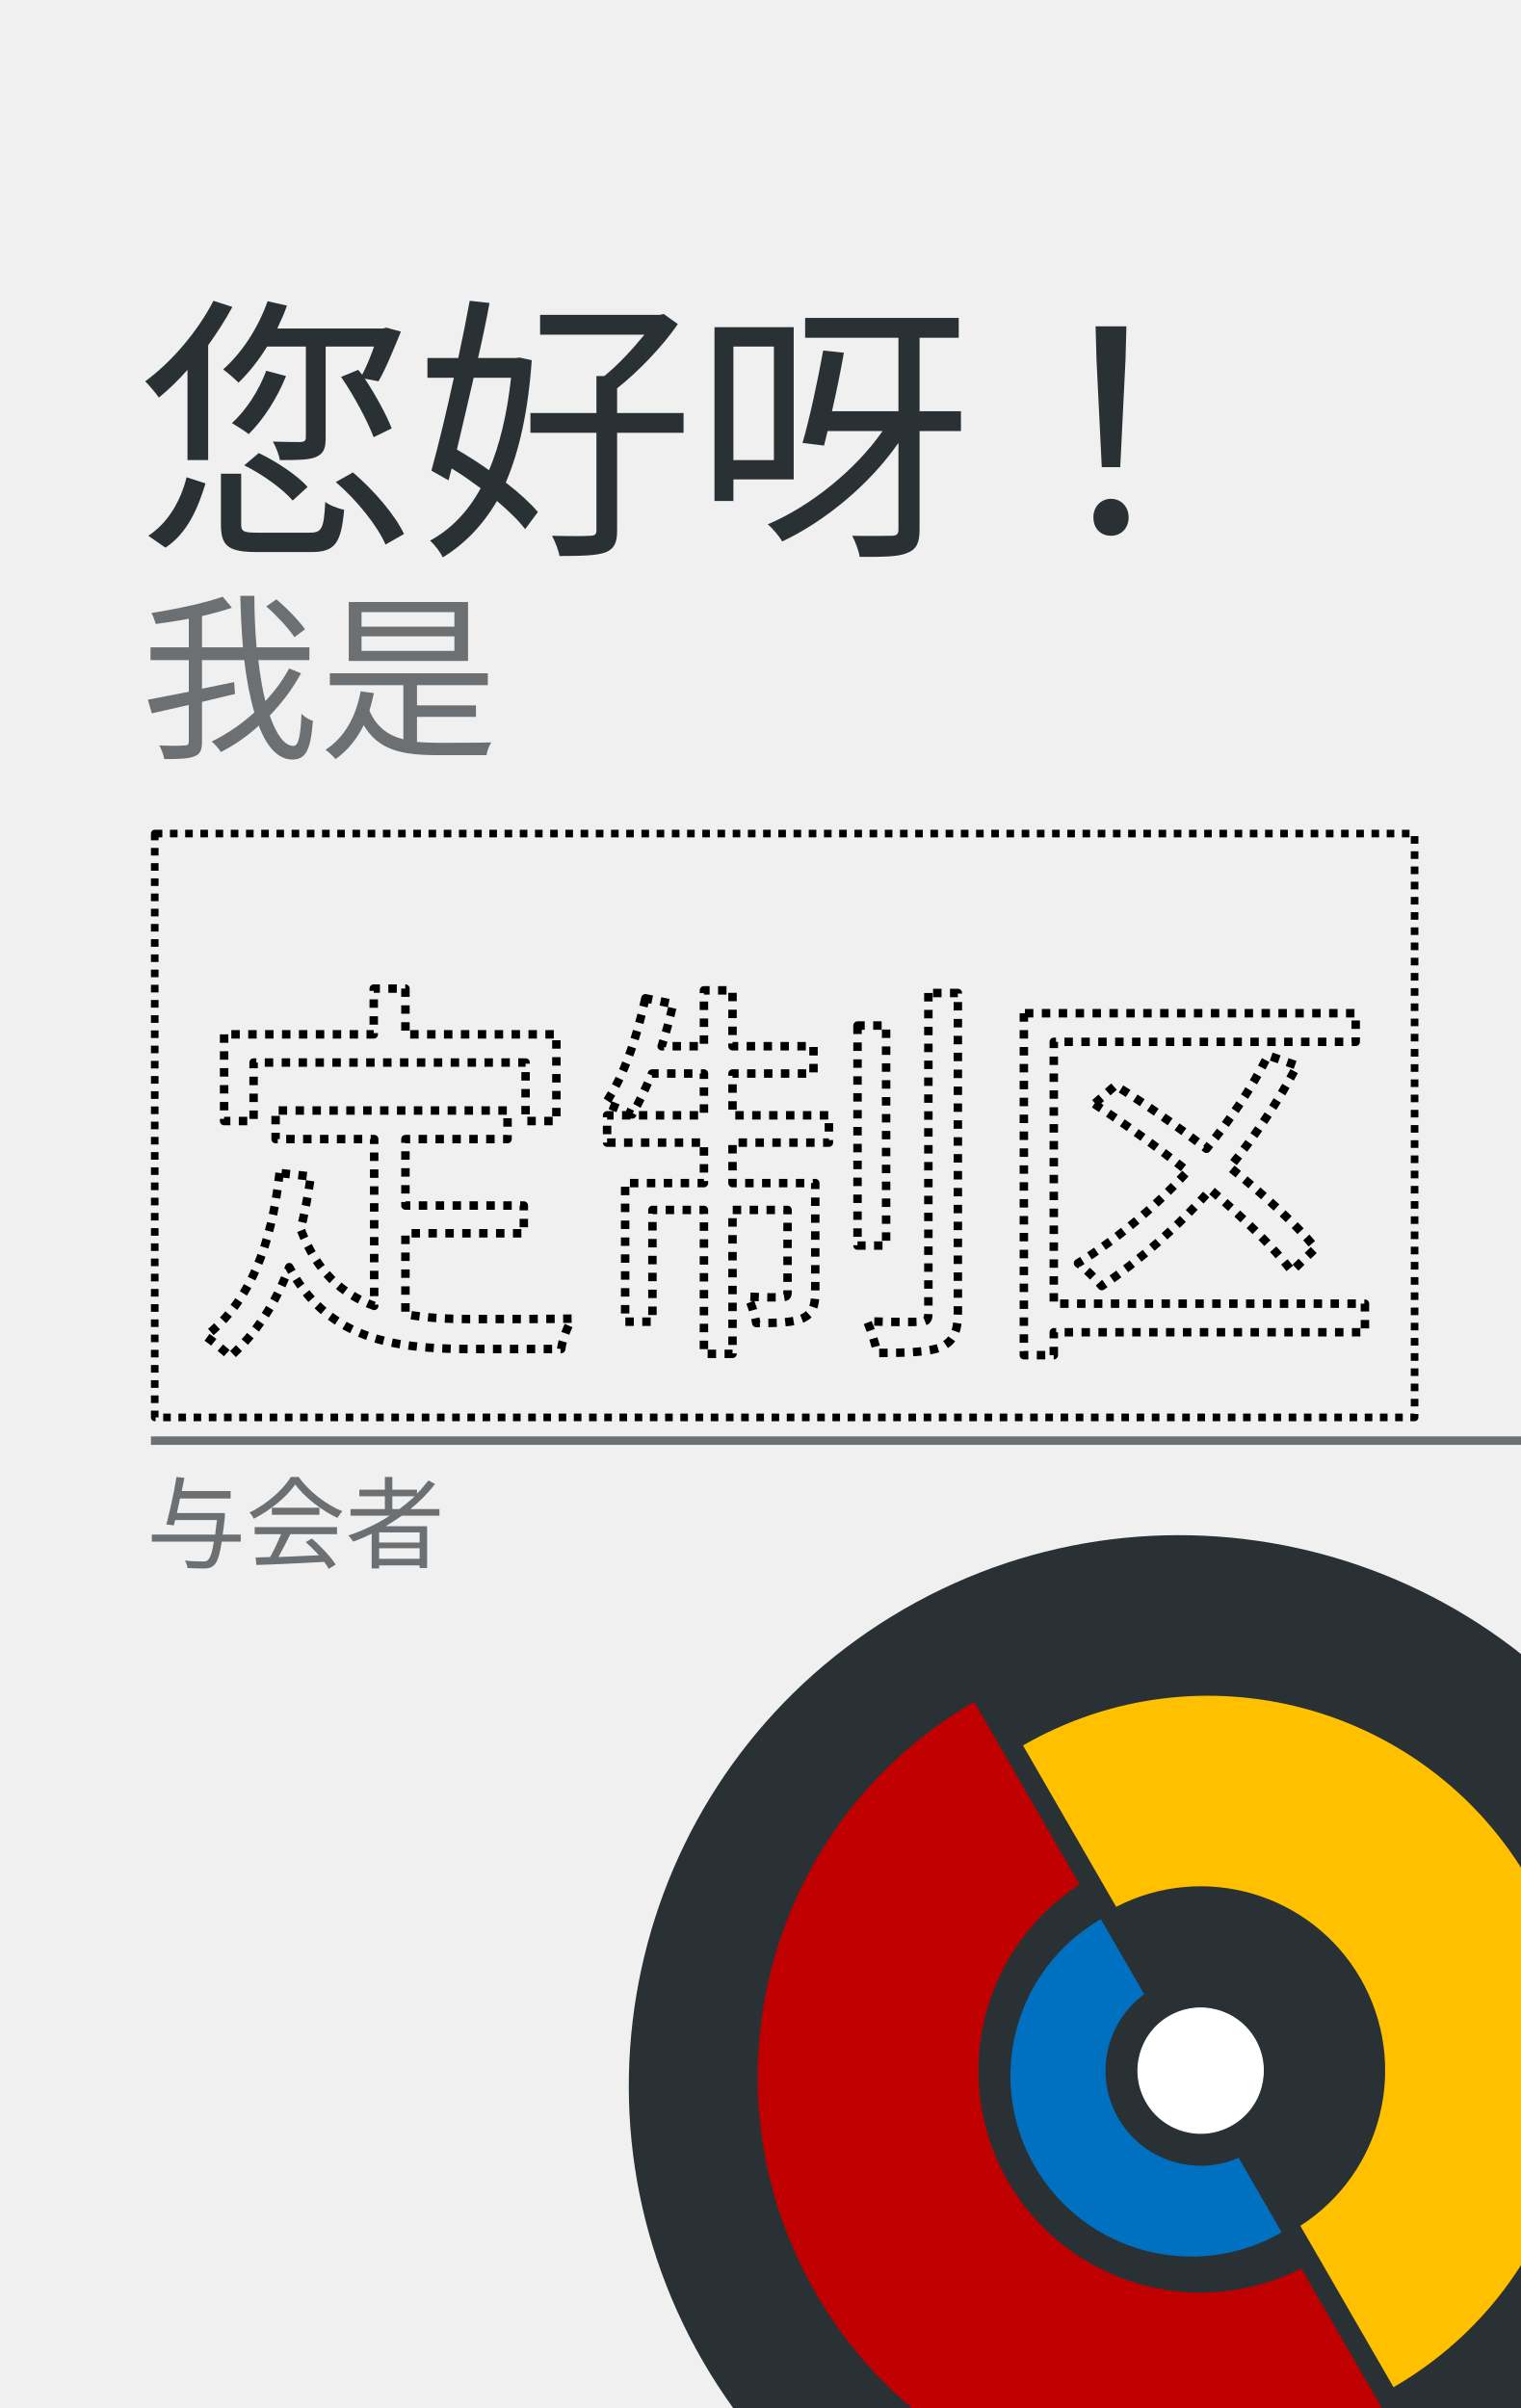
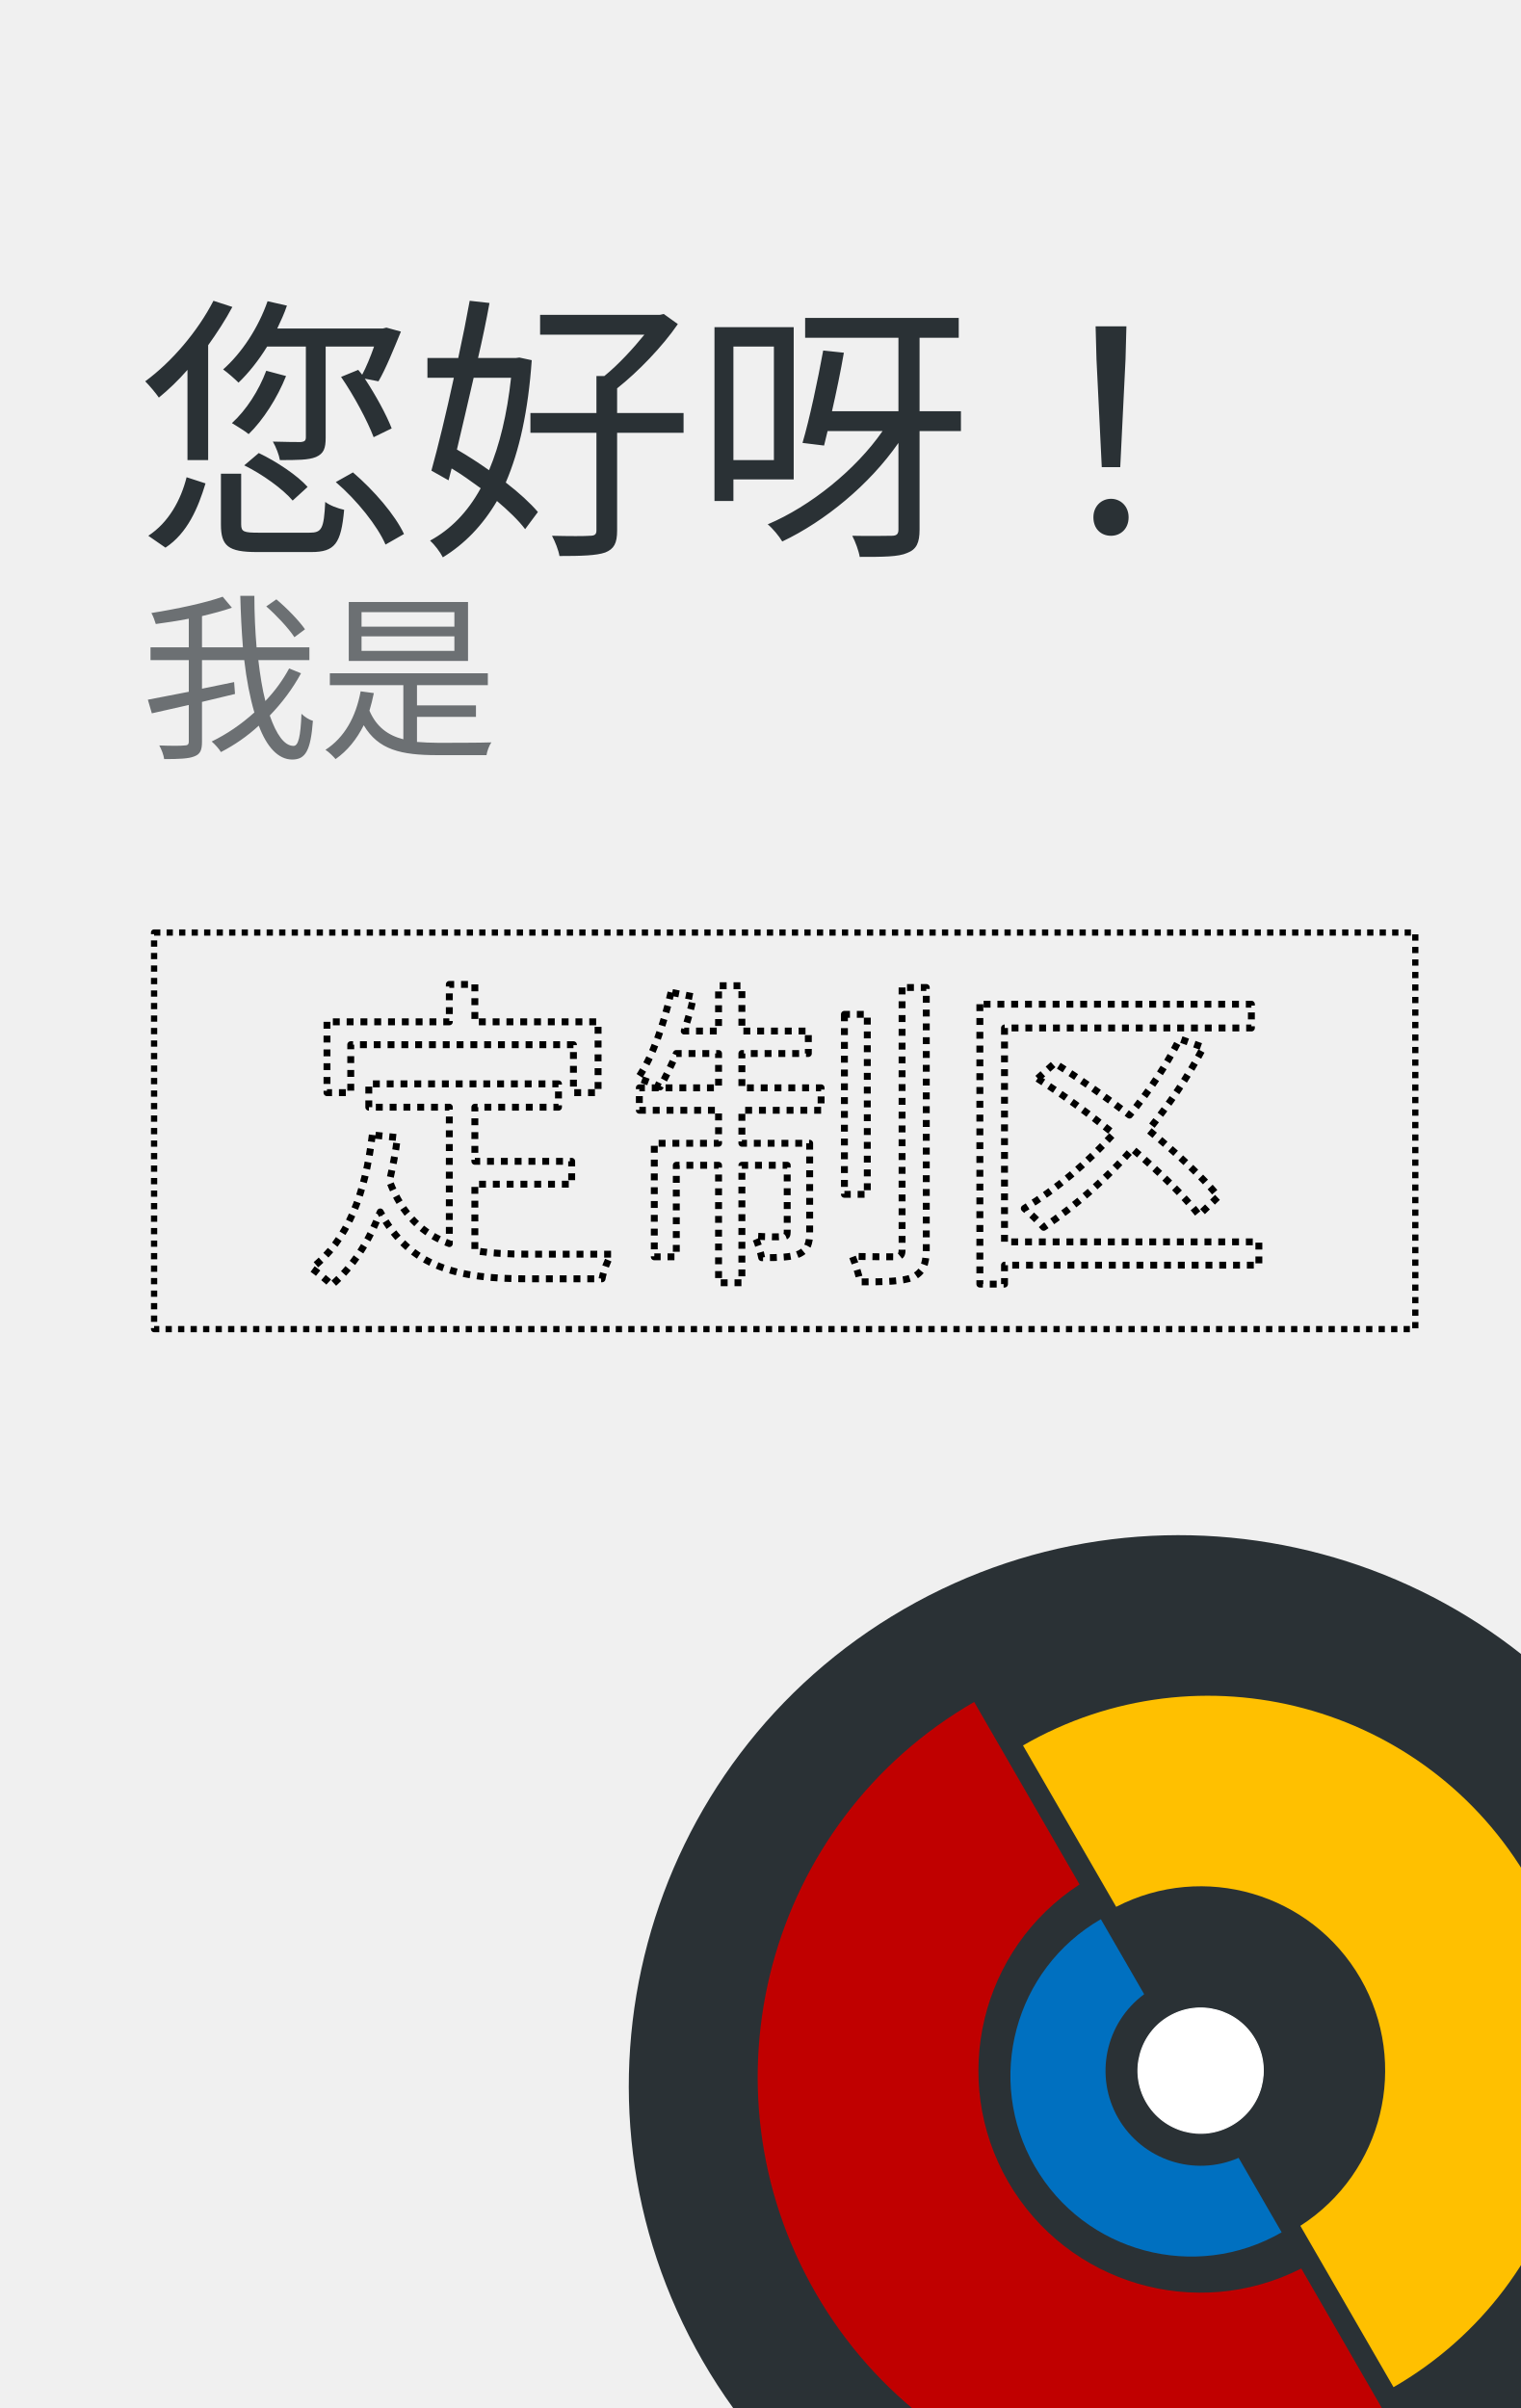
<svg xmlns="http://www.w3.org/2000/svg" width="54mm" height="85.5mm" viewBox="0 0 54 85.5" version="1.1" id="svg1">
  <defs id="defs1">
    <clipPath clipPathUnits="userSpaceOnUse" id="clipPath77-0">
      <g id="g78-2" transform="matrix(0.808155,-0.236983,1.306061,1.517481,0,0)">
        <rect style="opacity:1;fill:#ca463a;fill-opacity:1;stroke:none;stroke-width:4;stroke-linecap:round;stroke-linejoin:round;stroke-dasharray:none;stroke-opacity:1" id="rect78-3" width="1600" height="900" x="2.5195311e-07" y="0" />
      </g>
    </clipPath>
    <clipPath clipPathUnits="userSpaceOnUse" id="clipPath76-7">
      <g id="g77-5" transform="matrix(0.808155,-0.236983,1.306061,1.517481,0,0)">
        <rect style="opacity:1;fill:#ca463a;fill-opacity:1;stroke:none;stroke-width:4;stroke-linecap:round;stroke-linejoin:round;stroke-dasharray:none;stroke-opacity:1" id="rect77-9" width="1600" height="900" x="2.5195311e-07" y="0" />
      </g>
    </clipPath>
    <clipPath clipPathUnits="userSpaceOnUse" id="clipPath75-2">
      <g id="g76-2" transform="matrix(0.808155,-0.236983,1.306061,1.517481,0,0)">
        <rect style="opacity:1;fill:#ca463a;fill-opacity:1;stroke:none;stroke-width:4;stroke-linecap:round;stroke-linejoin:round;stroke-dasharray:none;stroke-opacity:1" id="rect76-8" width="1600" height="900" x="2.5195311e-07" y="0" />
      </g>
    </clipPath>
    <clipPath clipPathUnits="userSpaceOnUse" id="clipPath74-9">
      <g id="g75-7" transform="matrix(0.808155,-0.236983,1.306061,1.517481,0,0)">
        <rect style="opacity:1;fill:#ca463a;fill-opacity:1;stroke:none;stroke-width:4;stroke-linecap:round;stroke-linejoin:round;stroke-dasharray:none;stroke-opacity:1" id="rect75-3" width="1600" height="900" x="2.5195311e-07" y="0" />
      </g>
    </clipPath>
    <clipPath clipPathUnits="userSpaceOnUse" id="clipPath73-6">
      <g id="g74-1" transform="matrix(0.808155,-0.236983,1.306061,1.517481,0,0)">
        <rect style="opacity:1;fill:#ca463a;fill-opacity:1;stroke:none;stroke-width:4;stroke-linecap:round;stroke-linejoin:round;stroke-dasharray:none;stroke-opacity:1" id="rect74-2" width="1600" height="900" x="2.5195311e-07" y="0" />
      </g>
    </clipPath>
    <clipPath clipPathUnits="userSpaceOnUse" id="clipPath72-9">
      <g id="g73-3" transform="matrix(0.808155,-0.236983,1.306061,1.517481,0,0)">
        <rect style="opacity:1;fill:#ca463a;fill-opacity:1;stroke:none;stroke-width:4;stroke-linecap:round;stroke-linejoin:round;stroke-dasharray:none;stroke-opacity:1" id="rect73-1" width="1600" height="900" x="2.5195311e-07" y="0" />
      </g>
    </clipPath>
    <clipPath clipPathUnits="userSpaceOnUse" id="clipPath71-9">
      <g id="g72-4" transform="matrix(0.808155,-0.236983,1.306061,1.517481,0,0)">
        <rect style="opacity:1;fill:#ca463a;fill-opacity:1;stroke:none;stroke-width:4;stroke-linecap:round;stroke-linejoin:round;stroke-dasharray:none;stroke-opacity:1" id="rect72-7" width="1600" height="900" x="2.5195311e-07" y="0" />
      </g>
    </clipPath>
    <clipPath clipPathUnits="userSpaceOnUse" id="clipPath70-8">
      <g id="g71-4" transform="matrix(0.808155,-0.236983,1.306061,1.517481,0,0)">
        <rect style="opacity:1;fill:#ca463a;fill-opacity:1;stroke:none;stroke-width:4;stroke-linecap:round;stroke-linejoin:round;stroke-dasharray:none;stroke-opacity:1" id="rect71-5" width="1600" height="900" x="2.5195311e-07" y="0" />
      </g>
    </clipPath>
    <clipPath clipPathUnits="userSpaceOnUse" id="clipPath69-0">
      <g id="g70-3" transform="matrix(0.808155,-0.236983,1.306061,1.517481,0,0)">
        <rect style="opacity:1;fill:#ca463a;fill-opacity:1;stroke:none;stroke-width:4;stroke-linecap:round;stroke-linejoin:round;stroke-dasharray:none;stroke-opacity:1" id="rect70-6" width="1600" height="900" x="2.5195311e-07" y="0" />
      </g>
    </clipPath>
    <clipPath clipPathUnits="userSpaceOnUse" id="clipPath68-1">
      <g id="g69-0" transform="matrix(0.808155,-0.236983,1.306061,1.517481,0,0)">
        <rect style="opacity:1;fill:#ca463a;fill-opacity:1;stroke:none;stroke-width:4;stroke-linecap:round;stroke-linejoin:round;stroke-dasharray:none;stroke-opacity:1" id="rect69-6" width="1600" height="900" x="2.5195311e-07" y="0" />
      </g>
    </clipPath>
    <clipPath clipPathUnits="userSpaceOnUse" id="clipPath67-3">
      <g id="g68-2" transform="matrix(0.808155,-0.236983,1.306061,1.517481,0,0)">
        <rect style="opacity:1;fill:#ca463a;fill-opacity:1;stroke:none;stroke-width:4;stroke-linecap:round;stroke-linejoin:round;stroke-dasharray:none;stroke-opacity:1" id="rect68-0" width="1600" height="900" x="2.5195311e-07" y="0" />
      </g>
    </clipPath>
    <clipPath clipPathUnits="userSpaceOnUse" id="clipPath66-6">
      <g id="g67-1" transform="matrix(0.808155,-0.236983,1.306061,1.517481,0,0)">
        <rect style="opacity:1;fill:#ca463a;fill-opacity:1;stroke:none;stroke-width:4;stroke-linecap:round;stroke-linejoin:round;stroke-dasharray:none;stroke-opacity:1" id="rect67-5" width="1600" height="900" x="2.5195311e-07" y="0" />
      </g>
    </clipPath>
    <clipPath clipPathUnits="userSpaceOnUse" id="clipPath65-5">
      <g id="g66-4" transform="matrix(0.808155,-0.236983,1.306061,1.517481,0,0)">
        <rect style="opacity:1;fill:#ca463a;fill-opacity:1;stroke:none;stroke-width:4;stroke-linecap:round;stroke-linejoin:round;stroke-dasharray:none;stroke-opacity:1" id="rect66-7" width="1600" height="900" x="2.5195311e-07" y="0" />
      </g>
    </clipPath>
    <clipPath clipPathUnits="userSpaceOnUse" id="clipPath64-6">
      <g id="g65-5" transform="matrix(0.808155,-0.236983,1.306061,1.517481,0,0)">
        <rect style="opacity:1;fill:#ca463a;fill-opacity:1;stroke:none;stroke-width:4;stroke-linecap:round;stroke-linejoin:round;stroke-dasharray:none;stroke-opacity:1" id="rect65-6" width="1600" height="900" x="2.5195311e-07" y="0" />
      </g>
    </clipPath>
    <clipPath clipPathUnits="userSpaceOnUse" id="clipPath63-9">
      <g id="g64-3" transform="matrix(0.808155,-0.236983,1.306061,1.517481,0,0)">
        <rect style="opacity:1;fill:#ca463a;fill-opacity:1;stroke:none;stroke-width:4;stroke-linecap:round;stroke-linejoin:round;stroke-dasharray:none;stroke-opacity:1" id="rect64-7" width="1600" height="900" x="2.5195311e-07" y="0" />
      </g>
    </clipPath>
    <clipPath clipPathUnits="userSpaceOnUse" id="clipPath62-4">
      <g id="g63-5" transform="matrix(0.808155,-0.236983,1.306061,1.517481,0,0)">
        <rect style="opacity:1;fill:#ca463a;fill-opacity:1;stroke:none;stroke-width:4;stroke-linecap:round;stroke-linejoin:round;stroke-dasharray:none;stroke-opacity:1" id="rect63-2" width="1600" height="900" x="2.5195311e-07" y="0" />
      </g>
    </clipPath>
    <clipPath clipPathUnits="userSpaceOnUse" id="clipPath61-5">
      <g id="g62-4" transform="matrix(0.808155,-0.236983,1.306061,1.517481,0,0)">
        <rect style="opacity:1;fill:#ca463a;fill-opacity:1;stroke:none;stroke-width:4;stroke-linecap:round;stroke-linejoin:round;stroke-dasharray:none;stroke-opacity:1" id="rect62-7" width="1600" height="900" x="2.5195311e-07" y="0" />
      </g>
    </clipPath>
    <clipPath clipPathUnits="userSpaceOnUse" id="clipPath60-4">
      <g id="g61-4" transform="matrix(0.808155,-0.236983,1.306061,1.517481,0,0)">
        <rect style="opacity:1;fill:#ca463a;fill-opacity:1;stroke:none;stroke-width:4;stroke-linecap:round;stroke-linejoin:round;stroke-dasharray:none;stroke-opacity:1" id="rect61-3" width="1600" height="900" x="2.5195311e-07" y="0" />
      </g>
    </clipPath>
    <clipPath clipPathUnits="userSpaceOnUse" id="clipPath59-0">
      <g id="g60-7" transform="matrix(0.808155,-0.236983,1.306061,1.517481,0,0)">
        <rect style="opacity:1;fill:#ca463a;fill-opacity:1;stroke:none;stroke-width:4;stroke-linecap:round;stroke-linejoin:round;stroke-dasharray:none;stroke-opacity:1" id="rect60-8" width="1600" height="900" x="2.5195311e-07" y="0" />
      </g>
    </clipPath>
    <filter style="color-interpolation-filters:sRGB" id="filter96" x="0" y="0" width="1.023" height="1.023">
      <feFlood result="flood" in="SourceGraphic" flood-opacity="0.2" flood-color="rgb(42,49,53)" id="feFlood95" />
      <feGaussianBlur result="blur" in="SourceGraphic" stdDeviation="0" id="feGaussianBlur95" />
      <feOffset result="offset" in="blur" dx="32" dy="32" id="feOffset95" />
      <feComposite result="comp1" operator="in" in="flood" in2="offset" id="feComposite95" />
      <feComposite result="comp2" operator="over" in="SourceGraphic" in2="comp1" id="feComposite96" />
    </filter>
  </defs>
  <g id="layer1">
    <g id="g1" style="opacity:0.15" transform="matrix(1.0625,0,0,1.0625,-32.3077,-5.420296)">
      <rect style="opacity:1;fill:#ca463a;fill-opacity:1;stroke-width:7.772;stroke-linecap:round;paint-order:stroke fill markers;stop-color:#000000" id="rect844-8-5-5" width="141.103" height="224.15" x="1598.908" y="836.524" transform="matrix(0.06823896,0.01065679,-0.0587317,0.03634158,-29.27495,23.41256)" rx="16.593" clip-path="url(#clipPath77-0)" />
      <rect style="opacity:1;fill:#ca463a;fill-opacity:1;stroke-width:7.772;stroke-linecap:round;paint-order:stroke fill markers;stop-color:#000000" id="rect844-3-58-04-3" width="125.425" height="224.15" x="1699.949" y="1024.208" transform="matrix(0.06823896,0.01065679,-0.0587317,0.03634158,-29.27495,23.41256)" rx="16.593" clip-path="url(#clipPath76-7)" />
      <rect style="opacity:1;fill:#ca463a;fill-opacity:1;stroke-width:10.731;stroke-linecap:round;paint-order:stroke fill markers;stop-color:#000000" id="rect844-8-5-5-3" width="194.819" height="309.48" x="2084.733" y="867.205" transform="matrix(0.06823896,0.01065679,-0.0587317,0.03634158,-29.27495,23.41256)" rx="22.909" clip-path="url(#clipPath75-2)" />
      <rect style="opacity:1;fill:#2a3135;fill-opacity:1;stroke-width:10.731;stroke-linecap:round;paint-order:stroke fill markers;stop-color:#000000" id="rect844-3-58-04-3-8" width="173.172" height="309.48" x="1405.391" y="1090.804" transform="matrix(0.06823896,0.01065679,-0.0587317,0.03634158,-29.27495,23.41256)" rx="22.909" clip-path="url(#clipPath74-9)" />
      <rect style="opacity:1;fill:#2a3135;fill-opacity:1;stroke-width:10.731;stroke-linecap:round;paint-order:stroke fill markers;stop-color:#000000" id="rect844-3-5-43-8-8-3" width="86.586" height="148.292" x="1710.983" y="78.816" transform="matrix(0.06823896,0.01065679,-0.0587317,0.03634158,-29.27495,23.41256)" rx="22.909" clip-path="url(#clipPath73-6)" />
      <rect style="opacity:1;fill:#ca463a;fill-opacity:1;stroke-width:7.772;stroke-linecap:round;paint-order:stroke fill markers;stop-color:#000000" id="rect844-3-58-04-3-9" width="125.425" height="224.15" x="1562.469" y="237.113" transform="matrix(0.06823896,0.01065679,-0.0587317,0.03634158,-29.27495,23.41256)" rx="16.593" clip-path="url(#clipPath72-9)" />
      <rect style="opacity:1;fill:#ca463a;fill-opacity:1;stroke-width:7.772;stroke-linecap:round;paint-order:stroke fill markers;stop-color:#000000" id="rect844-3-58-04-3-44" width="125.425" height="224.15" x="1819.252" y="749.544" transform="matrix(0.06823896,0.01065679,-0.0587317,0.03634158,-29.27495,23.41256)" rx="16.593" clip-path="url(#clipPath71-9)" />
      <rect style="opacity:1;fill:#2a3135;fill-opacity:1;stroke-width:7.772;stroke-linecap:round;paint-order:stroke fill markers;stop-color:#000000" id="rect844-3-58-04-3-6" width="125.425" height="224.15" x="2071.654" y="534.918" transform="matrix(0.06823896,0.01065679,-0.0587317,0.03634158,-29.27495,23.41256)" rx="16.593" clip-path="url(#clipPath70-8)" />
      <rect style="opacity:1;fill:#ca463a;fill-opacity:1;stroke-width:7.772;stroke-linecap:round;paint-order:stroke fill markers;stop-color:#000000" id="rect844-3-58-04-3-5" width="125.425" height="224.15" x="1795.568" y="397.689" transform="matrix(0.06823896,0.01065679,-0.0587317,0.03634158,-29.27495,23.41256)" rx="16.593" clip-path="url(#clipPath69-0)" />
      <rect style="opacity:1;fill:#ca463a;fill-opacity:1;stroke-width:7.772;stroke-linecap:round;paint-order:stroke fill markers;stop-color:#000000" id="rect844-3-58-04-3-4" width="125.425" height="224.15" x="1516.241" y="-191.791" transform="matrix(0.06823896,0.01065679,-0.0587317,0.03634158,-29.27495,23.41256)" rx="16.593" clip-path="url(#clipPath68-1)" />
      <rect style="opacity:1;fill:#2a3135;fill-opacity:1;stroke-width:7.772;stroke-linecap:round;paint-order:stroke fill markers;stop-color:#000000" id="rect844-3-5-43-8-8" width="62.713" height="107.405" x="1620.767" y="587.208" transform="matrix(0.06823896,0.01065679,-0.0587317,0.03634158,-29.27495,23.41256)" rx="16.593" clip-path="url(#clipPath67-3)" />
      <rect style="opacity:1;fill:#ca463a;fill-opacity:1;stroke-width:7.772;stroke-linecap:round;paint-order:stroke fill markers;stop-color:#000000" id="rect844-3-5-43-8-8-9" width="62.713" height="107.405" x="1462.494" y="165.31" transform="matrix(0.06823896,0.01065679,-0.0587317,0.03634158,-29.27495,23.41256)" rx="16.593" clip-path="url(#clipPath66-6)" />
      <rect style="opacity:1;fill:#2a3135;fill-opacity:1;stroke-width:7.772;stroke-linecap:round;paint-order:stroke fill markers;stop-color:#000000" id="rect844-3-5-43-8-8-7" width="62.713" height="107.405" x="1938.791" y="1051.641" transform="matrix(0.06823896,0.01065679,-0.0587317,0.03634158,-29.27495,23.41256)" rx="16.593" clip-path="url(#clipPath65-5)" />
      <rect style="opacity:1;fill:#ca463a;fill-opacity:1;stroke-width:7.772;stroke-linecap:round;paint-order:stroke fill markers;stop-color:#000000" id="rect844-3-6-71-7-8" width="78.391" height="140.094" x="1517.76" y="408.355" transform="matrix(0.06823896,0.01065679,-0.0587317,0.03634158,-29.27495,23.41256)" rx="16.593" clip-path="url(#clipPath64-6)" />
      <rect style="opacity:1;fill:#2a3135;fill-opacity:1;stroke-width:7.772;stroke-linecap:round;paint-order:stroke fill markers;stop-color:#000000" id="rect844-3-6-71-7-8-337" width="78.391" height="140.094" x="1380.437" y="-275.112" transform="matrix(0.06823896,0.01065679,-0.0587317,0.03634158,-29.27495,23.41256)" rx="16.593" clip-path="url(#clipPath63-9)" />
      <rect style="opacity:1;fill:#ca463a;fill-opacity:1;stroke-width:7.772;stroke-linecap:round;paint-order:stroke fill markers;stop-color:#000000" id="rect844-3-6-71-7-8-3" width="78.391" height="140.094" x="1965.22" y="353.135" transform="matrix(0.06823896,0.01065679,-0.0587317,0.03634158,-29.27495,23.41256)" rx="16.593" clip-path="url(#clipPath62-4)" />
      <rect style="opacity:1;fill:#ca463a;fill-opacity:1;stroke-width:7.772;stroke-linecap:round;paint-order:stroke fill markers;stop-color:#000000" id="rect844-3-6-71-7-8-6" width="78.391" height="140.094" x="1883.409" y="550.579" transform="matrix(0.06823896,0.01065679,-0.0587317,0.03634158,-29.27495,23.41256)" rx="16.593" clip-path="url(#clipPath61-5)" />
      <rect style="opacity:1;fill:#ca463a;fill-opacity:1;stroke-width:7.772;stroke-linecap:round;paint-order:stroke fill markers;stop-color:#000000" id="rect844-3-6-71-7-8-8" width="78.391" height="140.094" x="2406.512" y="892.037" transform="matrix(0.06823896,0.01065679,-0.0587317,0.03634158,-29.27495,23.41256)" rx="16.593" clip-path="url(#clipPath60-4)" />
      <rect style="opacity:1;fill:#ca463a;fill-opacity:1;stroke-width:7.772;stroke-linecap:round;paint-order:stroke fill markers;stop-color:#000000" id="rect844-3-6-71-7-8-88" width="78.391" height="140.094" x="1480.536" y="-33.55" transform="matrix(0.06823896,0.01065679,-0.0587317,0.03634158,-29.27495,23.41256)" rx="16.593" clip-path="url(#clipPath59-0)" />
      <text xml:space="preserve" style="font-size:5.894px;line-height:1.1;font-family:misans;-inkscape-font-specification:misans;opacity:1;fill:none;fill-opacity:1;stroke:#000000;stroke-width:0.691;stroke-linecap:round;stroke-linejoin:round;stroke-dasharray:none;stroke-opacity:1" x="-7.996" y="37.43" id="text505-8">
        <tspan id="tspan505-8" x="-7.996" y="37.43" style="stroke-width:0.691" />
      </text>
    </g>
    <g id="g57" transform="matrix(0.0286123,0,0,0.0286123,-23.98432,53.95226)">
      <circle style="color:#000000;display:inline;overflow:visible;visibility:visible;fill:#2a3135;fill-opacity:1;fill-rule:nonzero;stroke:none;stroke-width:3.304;stroke-linejoin:miter;stroke-miterlimit:4;stroke-dasharray:none;stroke-dashoffset:0;stroke-opacity:1;marker:none;enable-background:accumulate" id="path8317-6" cx="1641.983" cy="1759.244" r="683" transform="rotate(-30)" />
      <circle r="77.71" cy="1756.369" cx="1674.207" id="circle8306-2" style="color:#000000;display:inline;overflow:visible;visibility:visible;fill:#ffffff;fill-opacity:1;fill-rule:nonzero;stroke:#ffffff;stroke-width:1.385;stroke-linejoin:miter;stroke-miterlimit:4;stroke-dasharray:none;stroke-dashoffset:0;stroke-opacity:1;marker:none;enable-background:accumulate" transform="rotate(-30)" />
      <path style="color:#000000;display:inline;overflow:visible;visibility:visible;fill:#c00000;fill-opacity:1;fill-rule:nonzero;stroke:none;stroke-width:6.829;stroke-linejoin:miter;stroke-miterlimit:4;stroke-dasharray:none;stroke-dashoffset:0;stroke-opacity:1;marker:none;enable-background:accumulate" d="m 2047.065,226.407 a 537.058,537.058 0 0 0 -196.577,733.634 537.058,537.058 0 0 0 733.634,196.576 l -131.151,-227.16 a 275.78,275.78 0 0 1 -363.713,-107.611 275.78,275.78 0 0 1 88.556,-368.974 z" id="circle8373-8" />
      <path style="color:#000000;display:inline;overflow:visible;visibility:visible;fill:#0070c0;fill-opacity:1;fill-rule:nonzero;stroke:none;stroke-width:6.829;stroke-linejoin:miter;stroke-miterlimit:4;stroke-dasharray:none;stroke-dashoffset:0;stroke-opacity:1;marker:none;enable-background:accumulate" d="m 2204.265,496.023 a 224.344,224.344 0 0 0 -82.114,306.46 224.344,224.344 0 0 0 306.457,82.115 l -53.376,-92.45 a 118.082,118.082 0 0 1 -149.404,-49.151 118.082,118.082 0 0 1 32.175,-153.895 z" id="path8382-4" />
      <path style="color:#000000;display:inline;overflow:visible;visibility:visible;fill:#ffc000;fill-opacity:1;fill-rule:nonzero;stroke:none;stroke-width:6.829;stroke-linejoin:miter;stroke-miterlimit:4;stroke-dasharray:none;stroke-dashoffset:0;stroke-opacity:1;marker:none;enable-background:accumulate" d="m 2107.661,280.406 115.613,200.247 a 229.02,229.02 0 0 1 303.153,88.794 229.02,229.02 0 0 1 -74.598,307.074 l 115.609,200.24 A 459.776,459.776 0 0 0 2735.727,448.695 459.776,459.776 0 0 0 2107.661,280.406 Z" id="path8387-7" />
    </g>
    <text xml:space="preserve" style="font-size:9.878px;line-height:0;font-family:MiSans;-inkscape-font-specification:MiSans;text-decoration-color:#000000;letter-spacing:0px;opacity:1;fill:#b00d12;stroke-width:0.265;stroke-linejoin:round;paint-order:stroke fill markers" x="4.875" y="18.979" id="text1">
      <tspan id="tspan1" style="font-style:normal;font-variant:normal;font-weight:normal;font-stretch:normal;font-size:9.878px;line-height:1;font-family:MiSans;-inkscape-font-specification:MiSans;opacity:1;fill:#2a3135;fill-opacity:1;stroke-width:0.265" x="4.875" y="18.979">您好呀！</tspan>
      <tspan style="font-style:normal;font-variant:normal;font-weight:normal;font-stretch:normal;font-size:7.056px;line-height:1.2;font-family:MiSans;-inkscape-font-specification:MiSans;opacity:1;fill:#2a3135;fill-opacity:1;stroke-width:0.265" x="4.875" y="23.918" id="tspan2" />
    </text>
    <text xml:space="preserve" style="font-style:normal;font-variant:normal;font-weight:normal;font-stretch:normal;font-size:6.35px;line-height:1.2;font-family:MiSans;-inkscape-font-specification:MiSans;text-decoration-color:#000000;letter-spacing:0px;opacity:1;fill:#2a3135;fill-opacity:1;stroke-width:0.265;stroke-linejoin:round;paint-order:stroke fill markers" x="4.985" y="26.437" id="text3">
      <tspan id="tspan3" style="font-size:6.35px;fill:#2a3135;fill-opacity:0.667;stroke-width:0.265" x="4.985" y="26.437">我是</tspan>
    </text>
-     <text xml:space="preserve" style="font-style:normal;font-variant:normal;font-weight:normal;font-stretch:normal;font-size:3.528px;line-height:1.2;font-family:MiSans;-inkscape-font-specification:MiSans;text-decoration-color:#000000;letter-spacing:0px;fill:#2a3035;fill-opacity:0.667;stroke-width:0.265;stroke-linejoin:round;paint-order:stroke fill markers" x="5.202" y="55.408" id="text4">
-       <tspan id="tspan4" style="font-size:3.528px;stroke-width:0.265" x="5.202" y="55.408">与会者</tspan>
+     <rect style="fill:none;stroke:#000000;stroke-width:0.222;stroke-linejoin:round;stroke-dasharray:0.222, 0.222;stroke-dashoffset:0;stroke-opacity:1;paint-order:stroke fill markers" id="rect1" width="44.778" height="14.081" x="5.471" y="33.111" />
+     <text xml:space="preserve" style="font-size:11.527px;line-height:1.2;font-family:'方正仿宋_GBK';-inkscape-font-specification:'方正仿宋_GBK';text-decoration-color:#000000;letter-spacing:0px;fill:none;stroke:#000000;stroke-width:0.245;stroke-linejoin:round;stroke-dasharray:0.245, 0.245;stroke-dashoffset:0;stroke-opacity:1;paint-order:stroke fill markers" x="10.655" y="44.641" id="text5">
+       <tspan id="tspan5" style="font-style:normal;font-variant:normal;font-weight:normal;font-stretch:normal;font-family:MiSans;-inkscape-font-specification:MiSans;stroke-width:0.245" x="10.655" y="44.641">定制区</tspan>
    </text>
-     <rect style="fill:none;stroke:#000000;stroke-width:0.27;stroke-linejoin:round;stroke-dasharray:0.27, 0.27;stroke-dashoffset:0;stroke-opacity:1;paint-order:stroke fill markers" id="rect1" width="44.73" height="20.73" x="5.494" y="29.597" />
-     <text xml:space="preserve" style="font-size:14.111px;line-height:1.2;font-family:'方正仿宋_GBK';-inkscape-font-specification:'方正仿宋_GBK';text-decoration-color:#000000;letter-spacing:0px;fill:none;stroke:#000000;stroke-width:0.3;stroke-linejoin:round;stroke-dasharray:0.3, 0.3;stroke-dashoffset:0;stroke-opacity:1;paint-order:stroke fill markers" x="6.799" y="46.958" id="text5">
-       <tspan id="tspan5" style="font-style:normal;font-variant:normal;font-weight:normal;font-stretch:normal;font-family:MiSans;-inkscape-font-specification:MiSans;stroke-width:0.3" x="6.799" y="46.958">定制区</tspan>
-     </text>
-     <rect style="fill:#2a3035;fill-opacity:0.667;stroke-width:0.276;stroke-linejoin:round;paint-order:stroke fill markers" id="rect3" width="51.743" height="0.3" x="5.359" y="51.003" />
  </g>
</svg>
